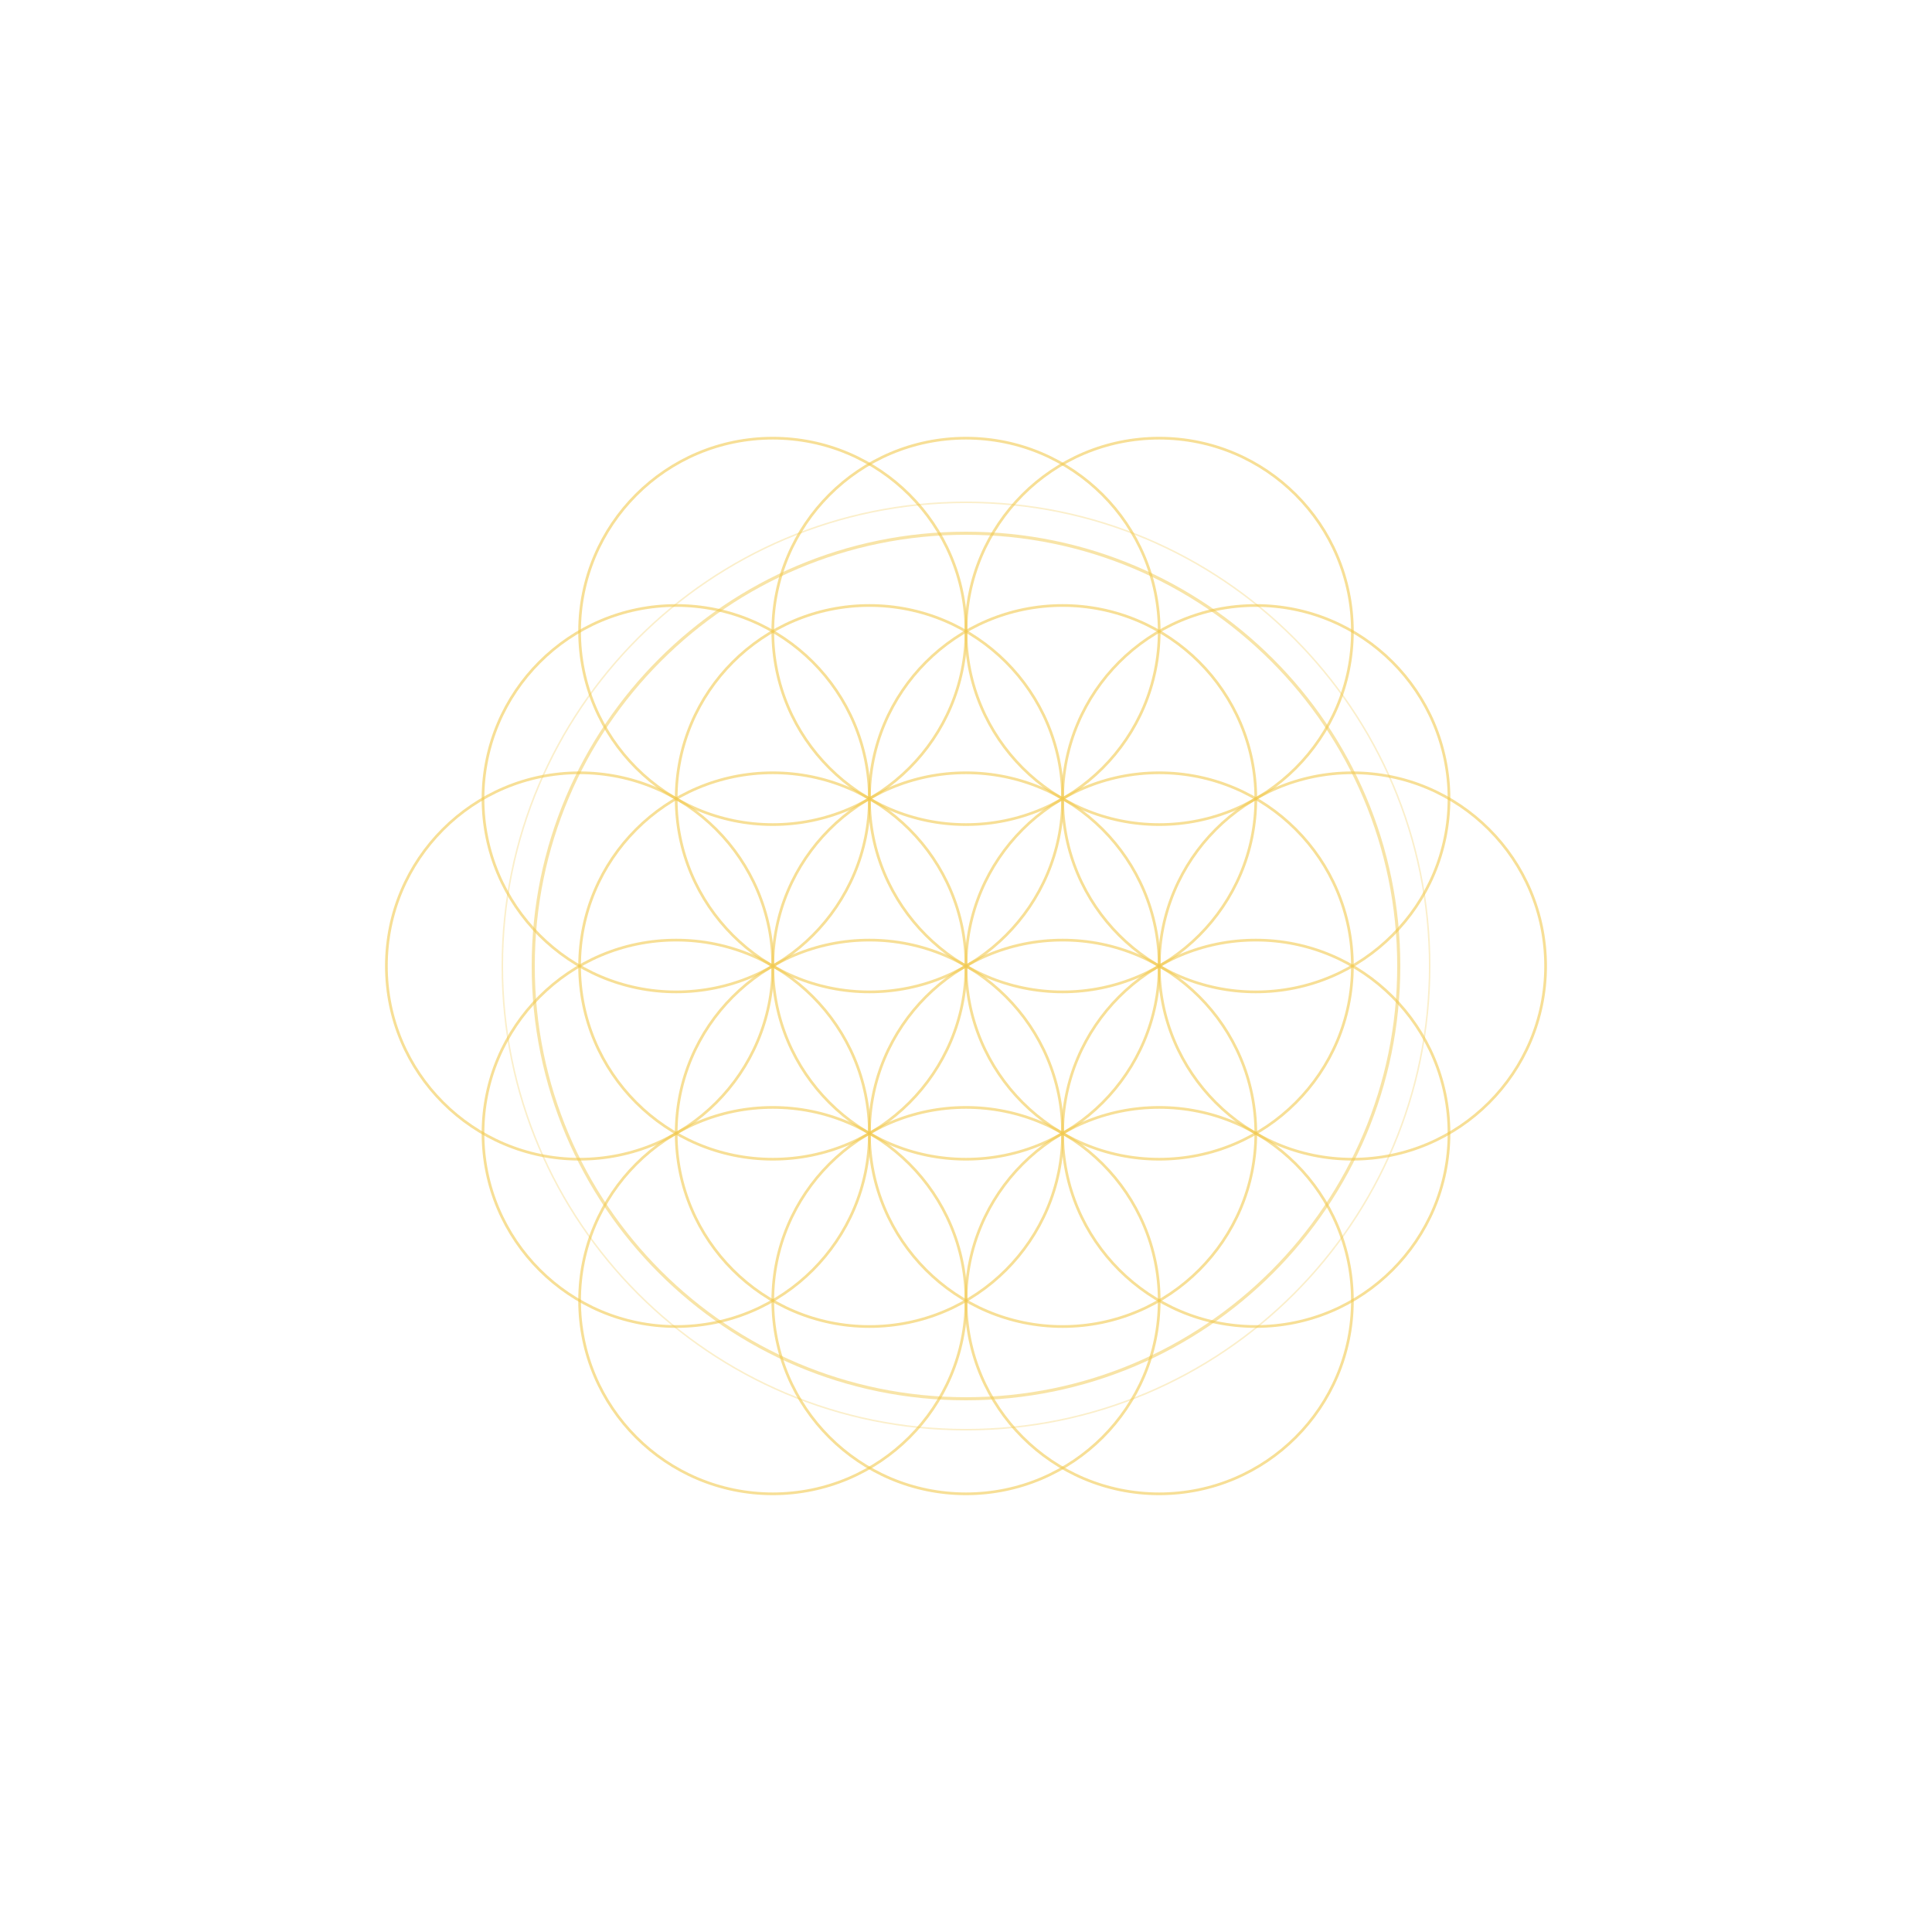
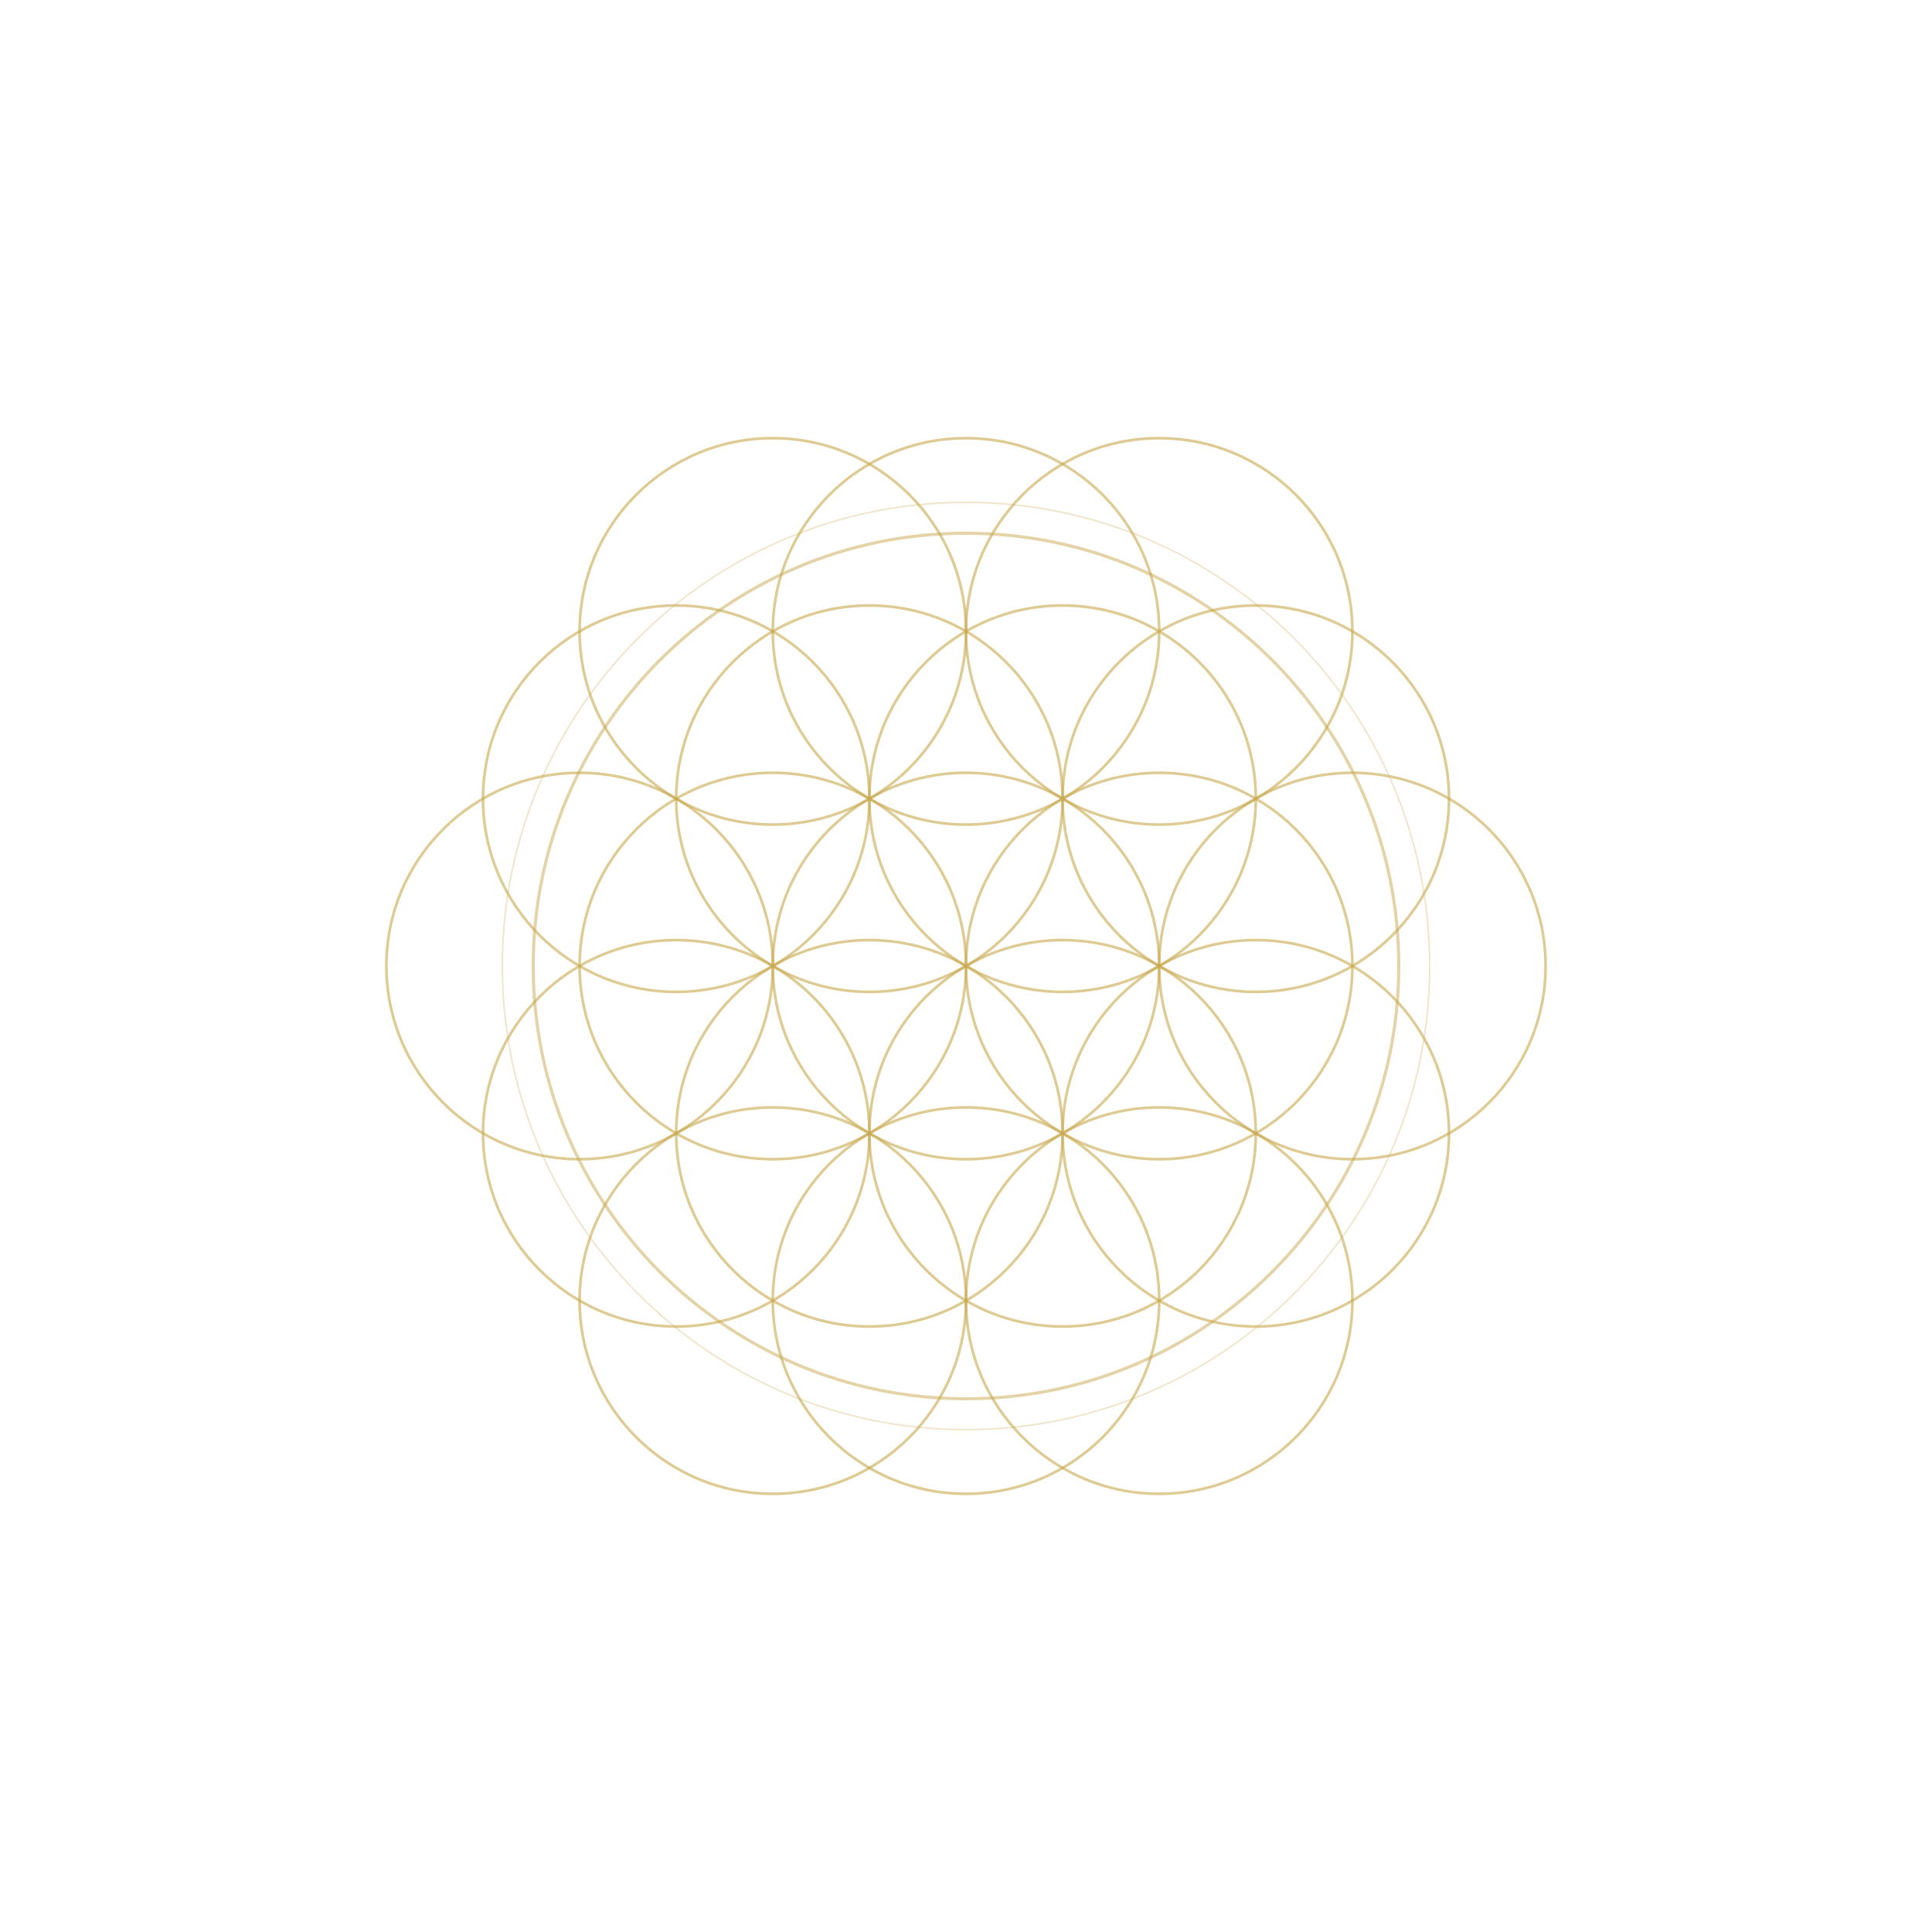
<svg xmlns="http://www.w3.org/2000/svg" viewBox="0 0 500 500" width="500" height="500" fill="none">
-   <g stroke="#f2ca50" stroke-width="0.7" stroke-opacity="0.6">
+   <g stroke="#c8a84e" stroke-width="0.7" stroke-opacity="0.6">
    <circle cx="250.00" cy="250.00" r="50.00" />
    <circle cx="300.00" cy="250.00" r="50.00" />
    <circle cx="275.00" cy="293.30" r="50.00" />
    <circle cx="225.00" cy="293.30" r="50.00" />
    <circle cx="200.00" cy="250.00" r="50.00" />
    <circle cx="225.00" cy="206.70" r="50.00" />
    <circle cx="275.00" cy="206.70" r="50.00" />
    <circle cx="350.00" cy="250.00" r="50.00" />
    <circle cx="300.00" cy="336.60" r="50.00" />
    <circle cx="200.00" cy="336.60" r="50.00" />
    <circle cx="150.00" cy="250.00" r="50.00" />
    <circle cx="200.00" cy="163.40" r="50.00" />
    <circle cx="300.00" cy="163.40" r="50.00" />
    <circle cx="325.00" cy="293.30" r="50.00" />
    <circle cx="250.00" cy="336.60" r="50.00" />
    <circle cx="175.00" cy="293.30" r="50.00" />
    <circle cx="175.00" cy="206.70" r="50.00" />
    <circle cx="250.00" cy="163.40" r="50.00" />
    <circle cx="325.00" cy="206.70" r="50.00" />
  </g>
-   <circle cx="250.0" cy="250.0" r="112.00" stroke="#f2ca50" stroke-width="0.8" stroke-opacity="0.5" />
-   <circle cx="250.0" cy="250.0" r="120.00" stroke="#f2ca50" stroke-width="0.4" stroke-opacity="0.3" />
+   <circle cx="250.0" cy="250.0" r="112.00" stroke="#c8a84e" stroke-width="0.8" stroke-opacity="0.5" />
+   <circle cx="250.0" cy="250.0" r="120.00" stroke="#c8a84e" stroke-width="0.4" stroke-opacity="0.3" />
</svg>
